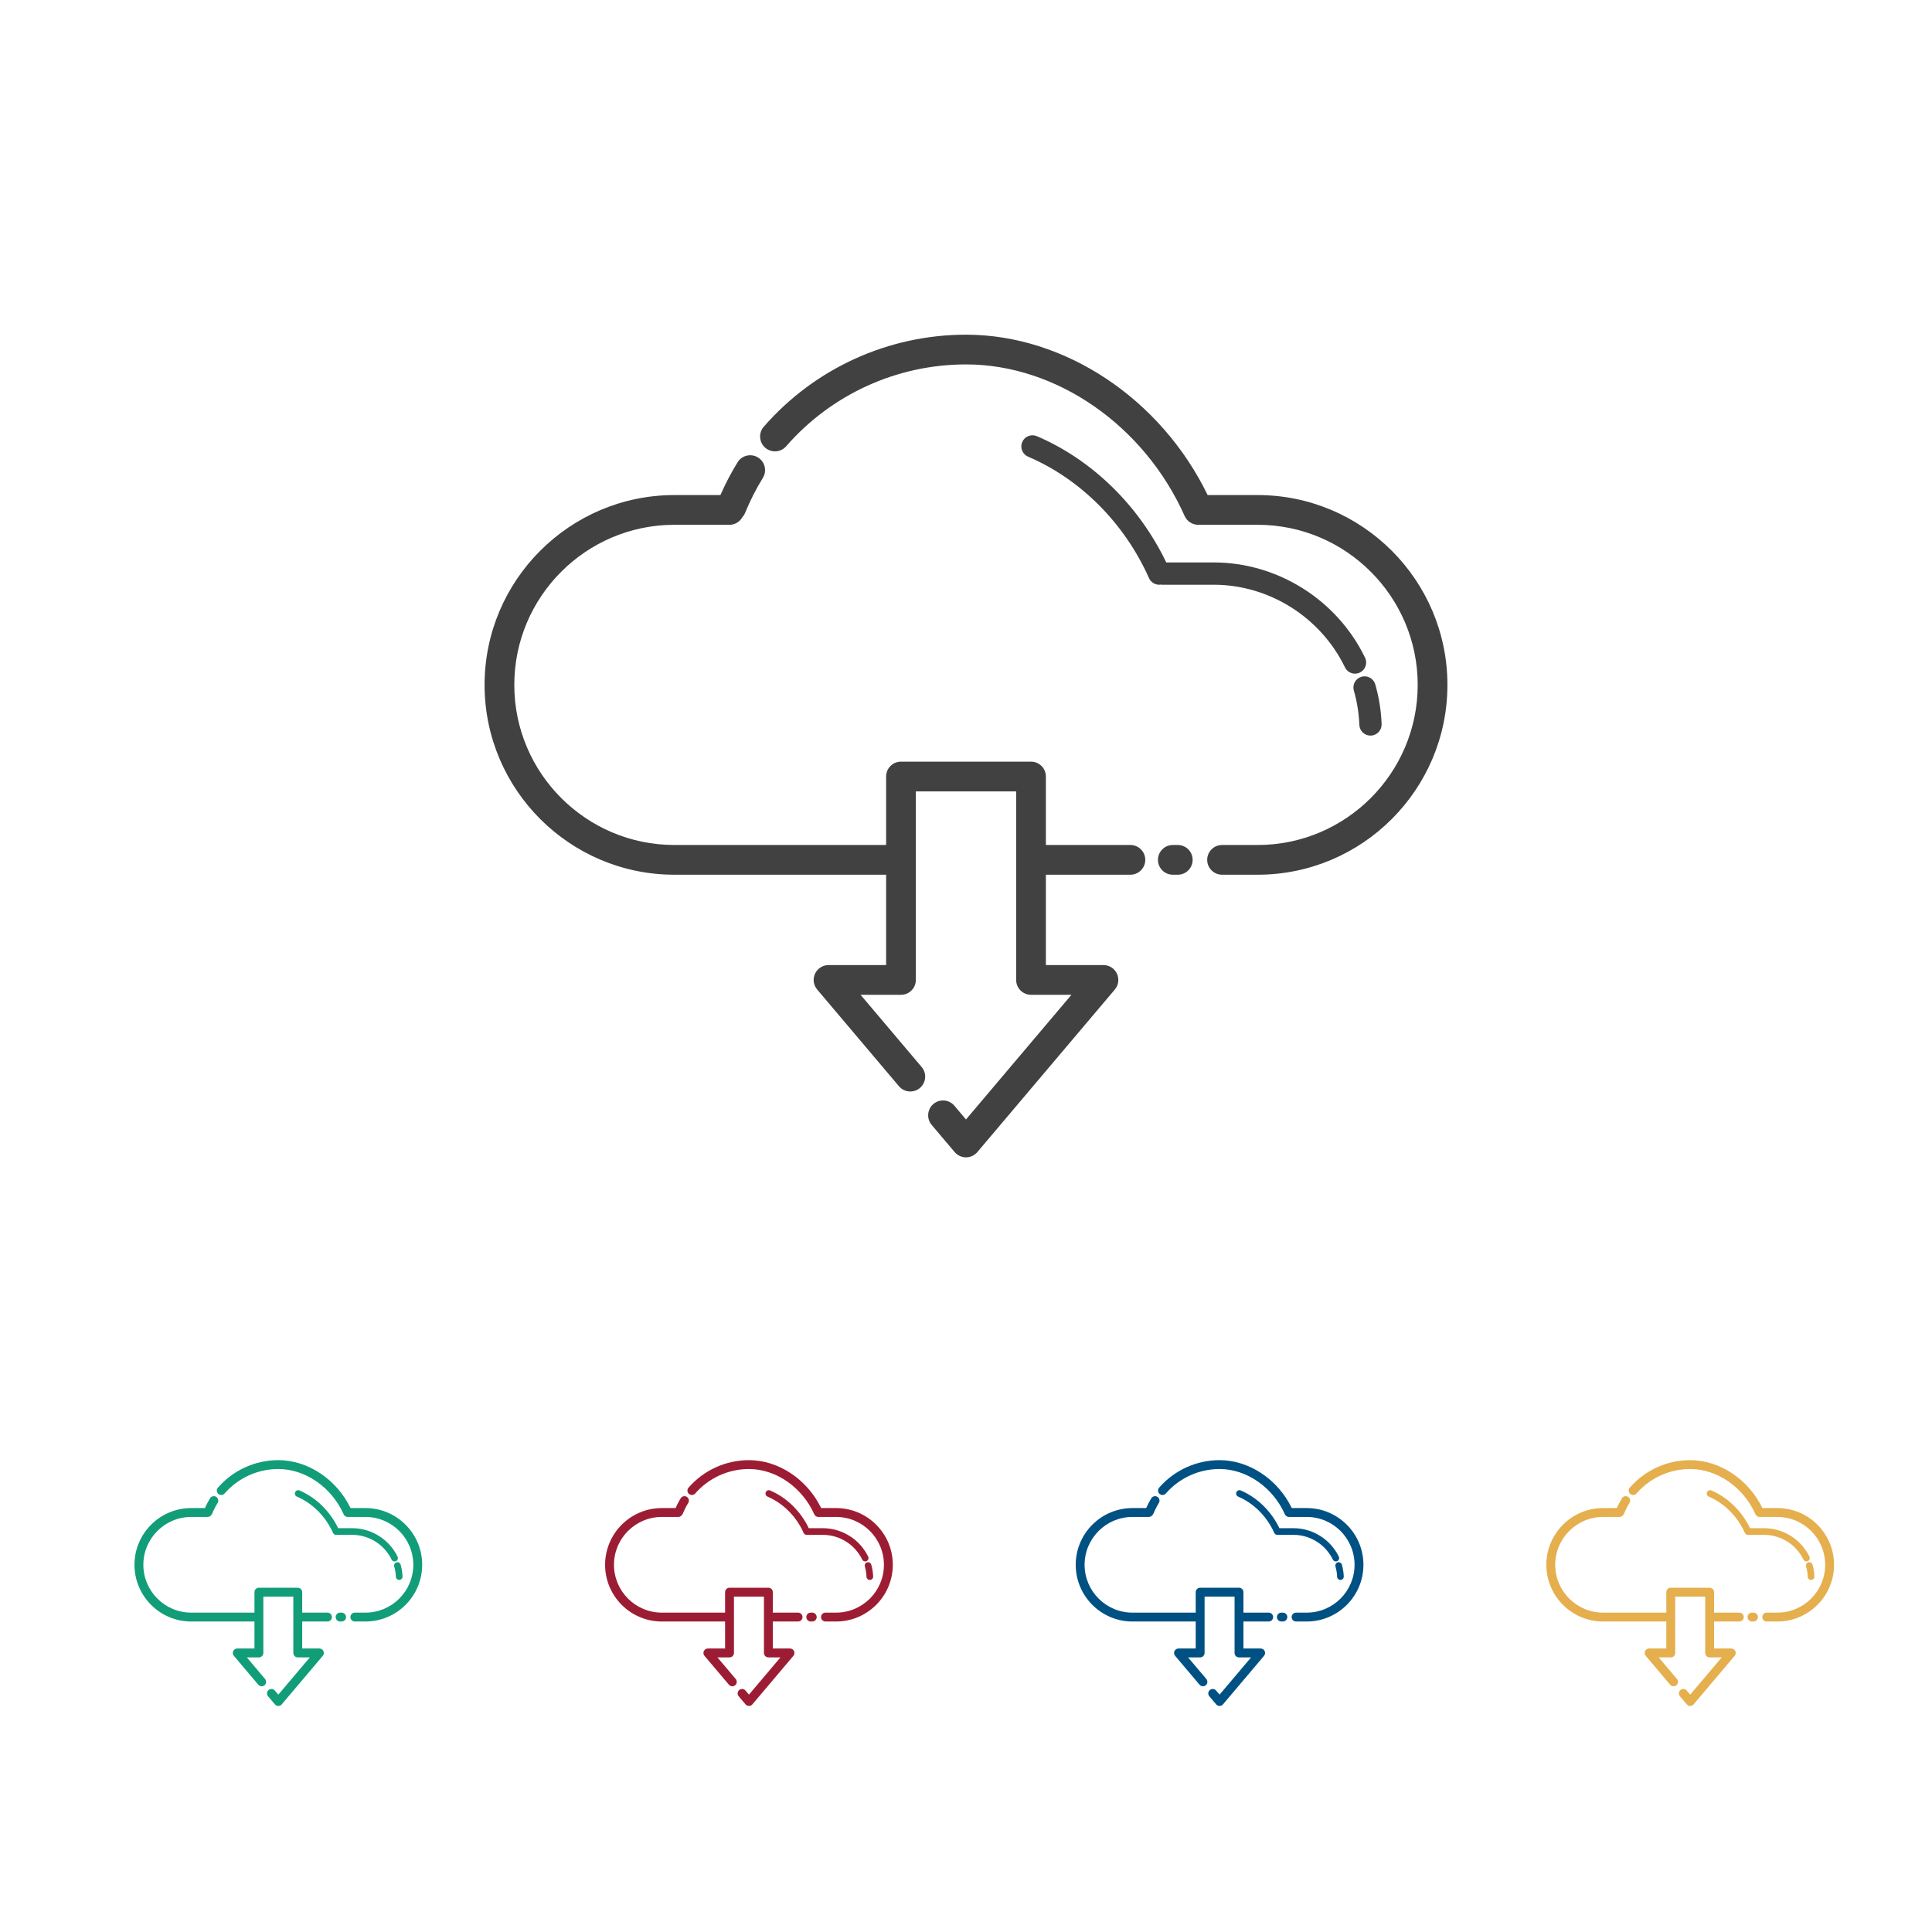
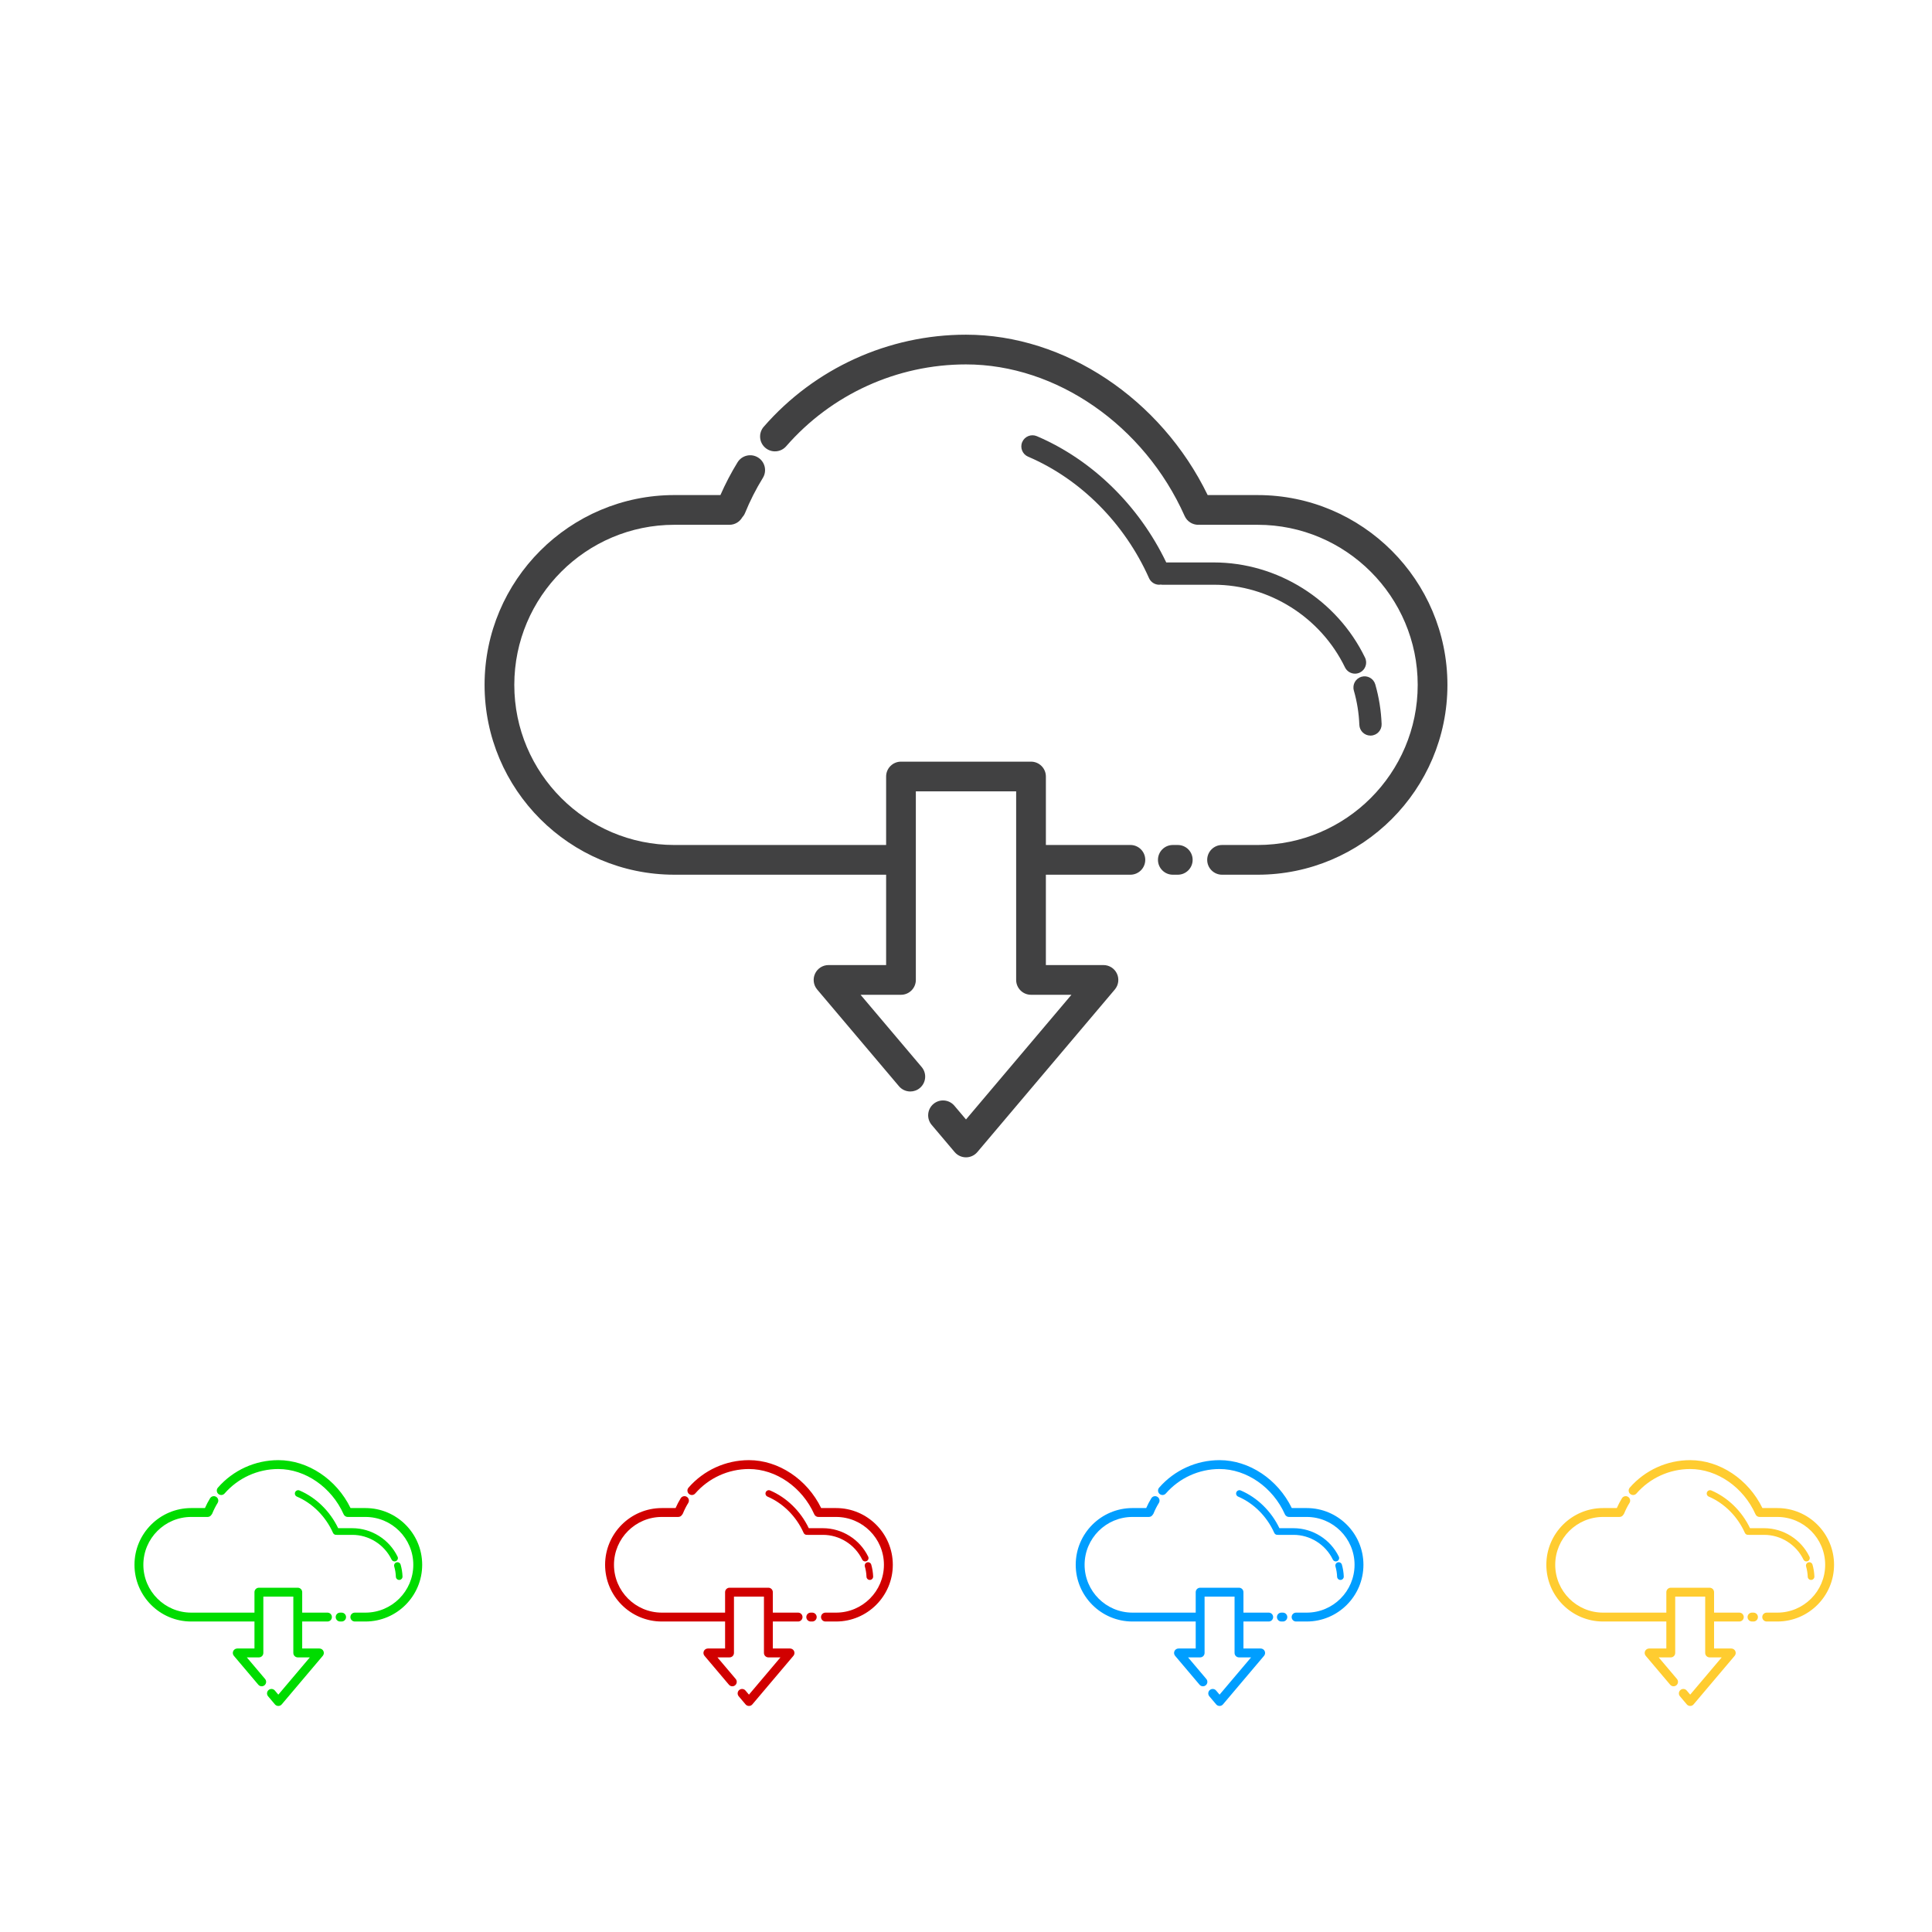
<svg xmlns="http://www.w3.org/2000/svg" viewBox="0 0 693.333 693.333" height="693.333" width="693.333" xml:space="preserve" id="svg2" version="1.1">
  <defs id="defs6">
    <clipPath id="clipPath18" clipPathUnits="userSpaceOnUse">
      <path id="path16" d="M 0,0 H 520 V 520 H 0 Z" />
    </clipPath>
    <radialGradient id="radialGradient28" spreadMethod="pad" gradientTransform="matrix(260,0,0,-260,260,260)" gradientUnits="userSpaceOnUse" r="1" cy="0" cx="0" fy="0" fx="0">
      <stop id="stop24" offset="0" style="stop-opacity:1;stop-color:#ffffff" />
      <stop id="stop26" offset="1" style="stop-opacity:1;stop-color:#e7e8e9" />
    </radialGradient>
    <clipPath id="clipPath38" clipPathUnits="userSpaceOnUse">
      <path id="path36" d="M 0,520 H 520 V 0 H 0 Z" />
    </clipPath>
  </defs>
-   <g transform="matrix(1.333333,0,0,-1.333333,0,693.3333)" id="g10">
-     <g id="g32">
-       <g clip-path="url(#clipPath38)" id="g34">
-         <g transform="translate(317,292.5698)" id="g40">
-           <path id="path42" style="fill:#414142;fill-opacity:1;fill-rule:nonzero;stroke:none" d="m 0,0 h -1.333 c -2.209,0 -4,-1.791 -4,-4 0,-2.209 1.791,-4 4,-4 H 0 c 2.209,0 4,1.791 4,4 0,2.209 -1.791,4 -4,4" />
-         </g>
-         <g transform="translate(338.4854,386.7515)" id="g44">
-           <path id="path46" style="fill:#414142;fill-opacity:1;fill-rule:nonzero;stroke:none" d="m 0,0 h -13.44 c -12.6,25.922 -38.427,43.167 -65.045,43.167 -20.87,0 -40.711,-9.03 -54.434,-24.775 -1.452,-1.665 -1.279,-4.192 0.387,-5.643 1.665,-1.452 4.192,-1.279 5.643,0.386 12.204,14.001 29.847,22.032 48.404,22.032 24.317,0 47.965,-16.395 58.846,-40.796 0.664,-1.488 2.125,-2.372 3.656,-2.372 0.083,0 0.166,0.021 0.249,0.026 C -15.65,-7.98 -15.57,-8 -15.485,-8 H 0 c 23.761,0 43.091,-19.331 43.091,-43.091 0,-23.761 -19.33,-43.091 -43.091,-43.091 h -9.568 c -2.209,0 -4,-1.791 -4,-4 0,-2.209 1.791,-4 4,-4 H 0 c 28.172,0 51.091,22.919 51.091,51.091 C 51.091,-22.919 28.172,0 0,0" />
-         </g>
-         <g transform="translate(312.3887,362.6577)" id="g48">
-           <path id="path50" style="fill:#414142;fill-opacity:1;fill-rule:nonzero;stroke:none" d="m 0,0 c 0.129,-0.017 0.257,-0.039 0.391,-0.039 h 13.886 c 14.916,0 28.787,-8.731 35.337,-22.243 0.518,-1.07 1.588,-1.693 2.701,-1.693 0.44,0 0.885,0.097 1.307,0.302 1.491,0.723 2.113,2.517 1.391,4.008 C 47.467,-4.098 31.478,5.961 14.277,5.961 H 1.509 c -7.333,15.29 -19.923,27.619 -34.829,33.984 -1.521,0.65 -3.286,-0.056 -3.937,-1.581 -0.65,-1.524 0.057,-3.286 1.581,-3.937 14.107,-6.024 25.97,-17.938 32.547,-32.688 0.498,-1.116 1.594,-1.779 2.742,-1.779 0.128,0 0.258,0.023 0.387,0.04" />
-         </g>
-         <g transform="translate(364.3896,334.1401)" id="g52">
-           <path id="path54" style="fill:#414142;fill-opacity:1;fill-rule:nonzero;stroke:none" d="m 0,0 c 0.861,-3.002 1.358,-6.111 1.479,-9.241 0.062,-1.616 1.392,-2.885 2.996,-2.885 0.039,0 0.078,10e-4 0.117,0.002 1.655,0.063 2.946,1.457 2.883,3.113 C 7.336,-5.399 6.762,-1.812 5.768,1.654 5.311,3.247 3.651,4.169 2.057,3.711 0.464,3.254 -0.457,1.593 0,0" />
-         </g>
-         <g transform="translate(304.25,292.5698)" id="g56">
-           <path id="path58" style="fill:#414142;fill-opacity:1;fill-rule:nonzero;stroke:none" d="m 0,0 h -22.75 v 18.43 c 0,2.209 -1.791,4 -4,4 h -35 c -2.209,0 -4,-1.791 -4,-4 V 0 h -56.985 c -23.761,0 -43.091,19.33 -43.091,43.091 0,23.76 19.33,43.091 43.091,43.091 h 14.818 c 1.479,0 2.755,0.811 3.447,2.003 0.309,0.339 0.57,0.729 0.753,1.178 1.328,3.26 2.94,6.434 4.789,9.435 1.16,1.88 0.575,4.345 -1.305,5.504 -1.881,1.16 -4.345,0.573 -5.504,-1.306 -1.739,-2.82 -3.276,-5.78 -4.611,-8.814 h -12.387 c -28.172,0 -51.091,-22.92 -51.091,-51.091 0,-28.172 22.919,-51.091 51.091,-51.091 h 56.985 v -24.32 h -15.5 c -1.557,0 -2.973,-0.904 -3.628,-2.316 -0.656,-1.413 -0.432,-3.077 0.574,-4.267 l 22.011,-26.026 c 0.791,-0.936 1.919,-1.417 3.056,-1.417 0.912,0 1.83,0.31 2.581,0.945 1.687,1.427 1.898,3.951 0.471,5.638 l -16.443,19.443 h 10.878 c 2.209,0 4,1.791 4,4 v 50.75 h 27 v -50.75 c 0,-2.209 1.791,-4 4,-4 h 10.879 l -28.379,-33.555 -3.129,3.7 c -1.426,1.686 -3.95,1.897 -5.637,0.471 -1.687,-1.426 -1.898,-3.951 -0.471,-5.637 l 6.183,-7.312 c 0.76,-0.898 1.877,-1.417 3.054,-1.417 1.177,0 2.294,0.519 3.055,1.417 l 37,43.75 c 1.005,1.19 1.229,2.854 0.574,4.267 -0.656,1.412 -2.071,2.316 -3.629,2.316 h -15.5 V -8 L 0,-8 c 2.209,0 4,1.791 4,4 0,2.209 -1.791,4 -4,4" />
-         </g>
-         <g transform="translate(91.9453,85.96)" id="g60">
-           <path id="path62" style="fill:#129d79;fill-opacity:1;fill-rule:nonzero;stroke:none" d="m 0,0 h -0.398 c -0.66,0 -1.195,-0.535 -1.195,-1.195 0,-0.66 0.535,-1.196 1.195,-1.196 H 0 c 0.66,0 1.195,0.536 1.195,1.196 C 1.195,-0.535 0.66,0 0,0" />
-         </g>
-         <g transform="translate(98.3657,114.1035)" id="g64">
-           <path id="path66" style="fill:#129d79;fill-opacity:1;fill-rule:nonzero;stroke:none" d="m 0,0 h -4.016 c -3.765,7.745 -11.483,12.898 -19.437,12.898 -6.236,0 -12.165,-2.698 -16.265,-7.403 -0.434,-0.497 -0.383,-1.252 0.115,-1.685 0.498,-0.435 1.253,-0.383 1.686,0.115 3.647,4.183 8.919,6.583 14.464,6.583 7.266,0 14.333,-4.899 17.584,-12.191 0.199,-0.444 0.636,-0.709 1.093,-0.709 0.025,0 0.049,0.007 0.074,0.008 0.025,-10e-4 0.049,-0.007 0.075,-0.007 H 0 c 7.1,0 12.876,-5.776 12.876,-12.877 C 12.876,-22.367 7.1,-28.144 0,-28.144 h -2.859 c -0.661,0 -1.196,-0.535 -1.196,-1.195 0,-0.66 0.535,-1.195 1.196,-1.195 H 0 c 8.418,0 15.267,6.848 15.267,15.266 C 15.267,-6.849 8.418,0 0,0" />
-         </g>
-         <g transform="translate(90.5674,106.9033)" id="g68">
-           <path id="path70" style="fill:#129d79;fill-opacity:1;fill-rule:nonzero;stroke:none" d="m 0,0 c 0.039,-0.005 0.077,-0.012 0.117,-0.012 h 4.15 c 4.457,0 8.602,-2.608 10.559,-6.646 0.154,-0.32 0.474,-0.506 0.807,-0.506 0.131,0 0.264,0.029 0.39,0.091 0.446,0.216 0.632,0.752 0.416,1.197 C 14.184,-1.225 9.406,1.781 4.267,1.781 H 0.451 c -2.191,4.57 -5.953,8.253 -10.408,10.156 -0.454,0.194 -0.981,-0.017 -1.176,-0.473 -0.194,-0.455 0.017,-0.982 0.473,-1.177 4.215,-1.8 7.76,-5.359 9.725,-9.767 0.149,-0.333 0.477,-0.532 0.82,-0.532 0.038,0 0.076,0.007 0.115,0.012" />
-         </g>
-         <g transform="translate(106.1064,98.3818)" id="g72">
-           <path id="path74" style="fill:#129d79;fill-opacity:1;fill-rule:nonzero;stroke:none" d="M 0,0 C 0.257,-0.896 0.406,-1.826 0.442,-2.762 0.46,-3.244 0.858,-3.623 1.337,-3.623 h 0.035 c 0.495,0.019 0.88,0.435 0.861,0.931 C 2.192,-1.613 2.021,-0.541 1.723,0.494 1.587,0.971 1.091,1.246 0.614,1.109 0.139,0.973 -0.137,0.476 0,0" />
-         </g>
-         <g transform="translate(88.1357,85.96)" id="g76">
-           <path id="path78" style="fill:#129d79;fill-opacity:1;fill-rule:nonzero;stroke:none" d="m 0,0 h -6.798 v 5.508 c 0,0.659 -0.535,1.195 -1.196,1.195 h -10.458 c -0.66,0 -1.195,-0.536 -1.195,-1.195 V 0 h -17.028 c -7.1,0 -12.877,5.776 -12.877,12.876 0,7.101 5.777,12.877 12.877,12.877 h 4.427 c 0.442,0 0.824,0.242 1.031,0.599 0.092,0.1 0.17,0.217 0.224,0.351 0.397,0.974 0.879,1.923 1.432,2.819 0.346,0.562 0.171,1.299 -0.391,1.645 -0.562,0.347 -1.298,0.172 -1.644,-0.39 -0.52,-0.842 -0.979,-1.727 -1.378,-2.633 h -3.701 c -8.418,0 -15.267,-6.849 -15.267,-15.268 0,-8.418 6.849,-15.267 15.267,-15.267 h 17.028 v -7.266 h -4.632 c -0.465,0 -0.888,-0.271 -1.084,-0.693 -0.196,-0.421 -0.129,-0.92 0.172,-1.275 l 6.577,-7.776 c 0.236,-0.281 0.573,-0.424 0.913,-0.424 0.273,0 0.547,0.093 0.771,0.282 0.504,0.427 0.567,1.181 0.141,1.685 l -4.914,5.81 h 3.251 c 0.66,0 1.195,0.535 1.195,1.195 V 4.312 h 8.069 v -15.165 c 0,-0.66 0.535,-1.195 1.194,-1.195 h 3.251 l -8.48,-10.027 -0.935,1.105 c -0.426,0.504 -1.18,0.568 -1.684,0.142 -0.504,-0.427 -0.567,-1.181 -0.141,-1.685 l 1.848,-2.185 c 0.227,-0.269 0.56,-0.423 0.912,-0.423 0.352,0 0.686,0.154 0.913,0.423 l 11.056,13.073 c 0.3,0.355 0.368,0.854 0.172,1.275 -0.196,0.422 -0.619,0.693 -1.085,0.693 h -4.631 v 7.266 H 0 c 0.66,0 1.195,0.536 1.195,1.196 C 1.195,-0.535 0.66,0 0,0" />
-         </g>
-         <g transform="translate(218.6143,85.96)" id="g80">
-           <path id="path82" style="fill:#9c1d33;fill-opacity:1;fill-rule:nonzero;stroke:none" d="m 0,0 h -0.398 c -0.661,0 -1.196,-0.535 -1.196,-1.195 0,-0.66 0.535,-1.196 1.196,-1.196 H 0 c 0.66,0 1.195,0.536 1.195,1.196 C 1.195,-0.535 0.66,0 0,0" />
-         </g>
-         <g transform="translate(225.0342,114.1035)" id="g84">
-           <path id="path86" style="fill:#9c1d33;fill-opacity:1;fill-rule:nonzero;stroke:none" d="m 0,0 h -4.016 c -3.765,7.745 -11.483,12.898 -19.437,12.898 -6.236,0 -12.165,-2.698 -16.265,-7.403 -0.434,-0.497 -0.382,-1.252 0.115,-1.685 0.498,-0.435 1.253,-0.383 1.686,0.115 3.647,4.183 8.919,6.583 14.464,6.583 7.266,0 14.333,-4.899 17.585,-12.191 0.198,-0.444 0.635,-0.709 1.092,-0.709 0.025,0 0.05,0.007 0.074,0.008 0.026,-10e-4 0.049,-0.007 0.075,-0.007 H 0 c 7.1,0 12.876,-5.776 12.876,-12.877 C 12.876,-22.367 7.1,-28.144 0,-28.144 h -2.859 c -0.66,0 -1.195,-0.535 -1.195,-1.195 0,-0.66 0.535,-1.195 1.195,-1.195 H 0 c 8.418,0 15.267,6.848 15.267,15.266 C 15.267,-6.849 8.418,0 0,0" />
-         </g>
-         <g transform="translate(217.2363,106.9033)" id="g88">
-           <path id="path90" style="fill:#9c1d33;fill-opacity:1;fill-rule:nonzero;stroke:none" d="m 0,0 c 0.039,-0.005 0.077,-0.012 0.117,-0.012 h 4.149 c 4.457,0 8.602,-2.608 10.559,-6.646 0.155,-0.32 0.475,-0.506 0.807,-0.506 0.132,0 0.265,0.029 0.391,0.091 0.446,0.216 0.631,0.752 0.415,1.197 C 14.184,-1.225 9.406,1.781 4.266,1.781 H 0.451 c -2.191,4.57 -5.953,8.253 -10.408,10.156 -0.454,0.194 -0.982,-0.017 -1.176,-0.473 -0.195,-0.455 0.017,-0.982 0.472,-1.177 4.216,-1.8 7.761,-5.359 9.726,-9.767 0.149,-0.333 0.476,-0.532 0.819,-0.532 0.039,0 0.077,0.007 0.116,0.012" />
-         </g>
-         <g transform="translate(232.7749,98.3818)" id="g92">
-           <path id="path94" style="fill:#9c1d33;fill-opacity:1;fill-rule:nonzero;stroke:none" d="M 0,0 C 0.257,-0.896 0.406,-1.826 0.442,-2.762 0.46,-3.244 0.858,-3.623 1.337,-3.623 h 0.035 c 0.495,0.019 0.88,0.435 0.861,0.931 C 2.192,-1.613 2.021,-0.541 1.724,0.494 1.587,0.971 1.091,1.246 0.614,1.109 0.139,0.973 -0.137,0.476 0,0" />
-         </g>
-         <g transform="translate(214.8042,85.96)" id="g96">
-           <path id="path98" style="fill:#9c1d33;fill-opacity:1;fill-rule:nonzero;stroke:none" d="m 0,0 h -6.798 v 5.508 c 0,0.659 -0.535,1.195 -1.195,1.195 h -10.459 c -0.66,0 -1.195,-0.536 -1.195,-1.195 V 0 h -17.028 c -7.1,0 -12.876,5.776 -12.876,12.876 0,7.101 5.776,12.877 12.876,12.877 h 4.428 c 0.441,0 0.823,0.242 1.03,0.599 0.092,0.1 0.17,0.217 0.225,0.351 0.396,0.974 0.878,1.923 1.431,2.819 0.346,0.562 0.172,1.299 -0.39,1.645 -0.562,0.347 -1.299,0.172 -1.645,-0.39 -0.52,-0.842 -0.979,-1.727 -1.378,-2.633 h -3.701 c -8.418,0 -15.267,-6.849 -15.267,-15.268 0,-8.418 6.849,-15.267 15.267,-15.267 h 17.028 v -7.266 h -4.632 c -0.465,0 -0.888,-0.271 -1.084,-0.693 -0.196,-0.421 -0.129,-0.92 0.172,-1.275 l 6.577,-7.776 c 0.236,-0.281 0.573,-0.424 0.913,-0.424 0.273,0 0.547,0.093 0.771,0.282 0.504,0.427 0.567,1.181 0.141,1.685 l -4.914,5.81 h 3.251 c 0.66,0 1.195,0.535 1.195,1.195 V 4.312 h 8.069 v -15.165 c 0,-0.66 0.535,-1.195 1.195,-1.195 h 3.25 l -8.48,-10.027 -0.935,1.105 c -0.426,0.504 -1.18,0.568 -1.684,0.142 -0.504,-0.427 -0.567,-1.181 -0.141,-1.685 l 1.848,-2.185 c 0.227,-0.269 0.561,-0.423 0.912,-0.423 0.352,0 0.686,0.154 0.913,0.423 l 11.057,13.073 c 0.3,0.355 0.367,0.854 0.171,1.275 -0.196,0.422 -0.619,0.693 -1.085,0.693 h -4.631 v 7.266 H 0 c 0.66,0 1.195,0.536 1.195,1.196 C 1.195,-0.535 0.66,0 0,0" />
-         </g>
-         <g transform="translate(345.2822,85.96)" id="g100">
-           <path id="path102" style="fill:#005183;fill-opacity:1;fill-rule:nonzero;stroke:none" d="m 0,0 h -0.397 c -0.661,0 -1.196,-0.535 -1.196,-1.195 0,-0.66 0.535,-1.196 1.196,-1.196 H 0 c 0.66,0 1.195,0.536 1.195,1.196 C 1.195,-0.535 0.66,0 0,0" />
-         </g>
-         <g transform="translate(351.7031,114.1035)" id="g104">
-           <path id="path106" style="fill:#005183;fill-opacity:1;fill-rule:nonzero;stroke:none" d="m 0,0 h -4.017 c -3.764,7.745 -11.482,12.898 -19.436,12.898 -6.236,0 -12.165,-2.698 -16.266,-7.403 -0.433,-0.497 -0.382,-1.252 0.115,-1.685 0.499,-0.435 1.253,-0.383 1.687,0.115 3.647,4.183 8.919,6.583 14.464,6.583 7.266,0 14.333,-4.899 17.584,-12.191 0.199,-0.444 0.636,-0.709 1.093,-0.709 0.024,0 0.049,0.007 0.074,0.008 0.025,-10e-4 0.049,-0.007 0.074,-0.007 H 0 c 7.1,0 12.876,-5.776 12.876,-12.877 C 12.876,-22.367 7.1,-28.144 0,-28.144 h -2.859 c -0.661,0 -1.196,-0.535 -1.196,-1.195 0,-0.66 0.535,-1.195 1.196,-1.195 H 0 c 8.418,0 15.267,6.848 15.267,15.266 C 15.267,-6.849 8.418,0 0,0" />
-         </g>
-         <g transform="translate(343.9043,106.9033)" id="g108">
-           <path id="path110" style="fill:#005183;fill-opacity:1;fill-rule:nonzero;stroke:none" d="m 0,0 c 0.039,-0.005 0.077,-0.012 0.117,-0.012 h 4.15 c 4.457,0 8.602,-2.608 10.559,-6.646 0.154,-0.32 0.475,-0.506 0.807,-0.506 0.132,0 0.264,0.029 0.39,0.091 0.446,0.216 0.632,0.752 0.416,1.197 C 14.185,-1.225 9.406,1.781 4.267,1.781 H 0.451 c -2.191,4.57 -5.953,8.253 -10.407,10.156 -0.454,0.194 -0.982,-0.017 -1.177,-0.473 -0.194,-0.455 0.018,-0.982 0.473,-1.177 4.215,-1.8 7.76,-5.359 9.725,-9.767 0.149,-0.333 0.477,-0.532 0.82,-0.532 0.038,0 0.077,0.007 0.115,0.012" />
-         </g>
-         <g transform="translate(359.4434,98.3818)" id="g112">
-           <path id="path114" style="fill:#005183;fill-opacity:1;fill-rule:nonzero;stroke:none" d="m 0,0 c 0.258,-0.896 0.406,-1.826 0.441,-2.762 0.02,-0.482 0.417,-0.861 0.896,-0.861 h 0.035 c 0.495,0.019 0.881,0.435 0.861,0.931 C 2.192,-1.613 2.021,-0.541 1.724,0.494 1.587,0.971 1.091,1.246 0.614,1.109 0.139,0.973 -0.137,0.476 0,0" />
-         </g>
-         <g transform="translate(341.4727,85.96)" id="g116">
-           <path id="path118" style="fill:#005183;fill-opacity:1;fill-rule:nonzero;stroke:none" d="m 0,0 h -6.798 v 5.508 c 0,0.659 -0.535,1.195 -1.195,1.195 h -10.459 c -0.66,0 -1.195,-0.536 -1.195,-1.195 V 0 h -17.028 c -7.1,0 -12.877,5.776 -12.877,12.876 0,7.101 5.777,12.877 12.877,12.877 h 4.428 c 0.441,0 0.823,0.242 1.03,0.599 0.092,0.1 0.17,0.217 0.225,0.351 0.396,0.974 0.879,1.923 1.43,2.819 0.347,0.562 0.172,1.299 -0.389,1.645 -0.563,0.347 -1.298,0.172 -1.645,-0.39 -0.519,-0.842 -0.979,-1.727 -1.378,-2.633 h -3.701 c -8.419,0 -15.267,-6.849 -15.267,-15.268 0,-8.418 6.848,-15.267 15.267,-15.267 h 17.028 v -7.266 h -4.631 c -0.466,0 -0.889,-0.271 -1.085,-0.693 -0.196,-0.421 -0.129,-0.92 0.172,-1.275 l 6.577,-7.776 c 0.236,-0.281 0.574,-0.424 0.913,-0.424 0.272,0 0.547,0.093 0.771,0.282 0.504,0.427 0.568,1.181 0.141,1.685 l -4.913,5.81 h 3.25 c 0.66,0 1.195,0.535 1.195,1.195 V 4.312 h 8.069 v -15.165 c 0,-0.66 0.535,-1.195 1.195,-1.195 h 3.251 l -8.481,-10.027 -0.934,1.105 c -0.427,0.504 -1.181,0.568 -1.685,0.142 -0.504,-0.427 -0.567,-1.181 -0.14,-1.685 l 1.847,-2.185 c 0.227,-0.269 0.561,-0.423 0.912,-0.423 0.352,0 0.686,0.154 0.913,0.423 l 11.056,13.073 c 0.301,0.355 0.368,0.854 0.172,1.275 -0.196,0.422 -0.619,0.693 -1.084,0.693 h -4.632 v 7.266 H 0 c 0.66,0 1.195,0.536 1.195,1.196 C 1.195,-0.535 0.66,0 0,0" />
-         </g>
-         <g transform="translate(471.9512,85.96)" id="g120">
-           <path id="path122" style="fill:#e5af4e;fill-opacity:1;fill-rule:nonzero;stroke:none" d="m 0,0 h -0.398 c -0.661,0 -1.196,-0.535 -1.196,-1.195 0,-0.66 0.535,-1.196 1.196,-1.196 H 0 c 0.66,0 1.195,0.536 1.195,1.196 C 1.195,-0.535 0.66,0 0,0" />
-         </g>
-         <g transform="translate(478.3711,114.1035)" id="g124">
-           <path id="path126" style="fill:#e5af4e;fill-opacity:1;fill-rule:nonzero;stroke:none" d="m 0,0 h -4.016 c -3.765,7.745 -11.482,12.898 -19.436,12.898 -6.236,0 -12.165,-2.698 -16.266,-7.403 -0.434,-0.497 -0.382,-1.252 0.115,-1.685 0.499,-0.435 1.253,-0.383 1.687,0.115 3.646,4.183 8.919,6.583 14.464,6.583 7.266,0 14.333,-4.899 17.584,-12.191 0.198,-0.444 0.635,-0.709 1.092,-0.709 0.025,0 0.049,0.007 0.075,0.008 0.025,-10e-4 0.049,-0.007 0.074,-0.007 H 0 c 7.101,0 12.877,-5.776 12.877,-12.877 0,-7.099 -5.776,-12.876 -12.877,-12.876 h -2.859 c -0.66,0 -1.196,-0.535 -1.196,-1.195 0,-0.66 0.536,-1.195 1.196,-1.195 H 0 c 8.419,0 15.267,6.848 15.267,15.266 C 15.267,-6.849 8.419,0 0,0" />
-         </g>
-         <g transform="translate(470.5732,106.9033)" id="g128">
-           <path id="path130" style="fill:#e5af4e;fill-opacity:1;fill-rule:nonzero;stroke:none" d="m 0,0 c 0.038,-0.005 0.077,-0.012 0.117,-0.012 h 4.15 c 4.457,0 8.601,-2.608 10.558,-6.646 0.155,-0.32 0.475,-0.506 0.808,-0.506 0.131,0 0.264,0.029 0.39,0.091 0.446,0.216 0.631,0.752 0.415,1.197 C 14.184,-1.225 9.406,1.781 4.267,1.781 H 0.451 c -2.191,4.57 -5.953,8.253 -10.408,10.156 -0.454,0.194 -0.981,-0.017 -1.176,-0.473 -0.194,-0.455 0.017,-0.982 0.473,-1.177 4.215,-1.8 7.76,-5.359 9.725,-9.767 0.149,-0.333 0.476,-0.532 0.82,-0.532 0.038,0 0.076,0.007 0.115,0.012" />
-         </g>
-         <g transform="translate(486.1123,98.3818)" id="g132">
-           <path id="path134" style="fill:#e5af4e;fill-opacity:1;fill-rule:nonzero;stroke:none" d="M 0,0 C 0.257,-0.896 0.405,-1.826 0.441,-2.762 0.46,-3.244 0.857,-3.623 1.337,-3.623 h 0.035 c 0.494,0.019 0.88,0.435 0.861,0.931 C 2.191,-1.613 2.021,-0.541 1.723,0.494 1.587,0.971 1.091,1.246 0.614,1.109 0.139,0.973 -0.137,0.476 0,0" />
-         </g>
-         <g transform="translate(468.1416,85.96)" id="g136">
-           <path id="path138" style="fill:#e5af4e;fill-opacity:1;fill-rule:nonzero;stroke:none" d="m 0,0 h -6.799 v 5.508 c 0,0.659 -0.535,1.195 -1.194,1.195 h -10.459 c -0.66,0 -1.195,-0.536 -1.195,-1.195 V 0 h -17.029 c -7.099,0 -12.876,5.776 -12.876,12.876 0,7.101 5.777,12.877 12.876,12.877 h 4.428 c 0.442,0 0.823,0.242 1.03,0.599 0.093,0.1 0.171,0.217 0.225,0.351 0.397,0.974 0.879,1.923 1.431,2.819 0.347,0.562 0.172,1.299 -0.389,1.645 -0.563,0.347 -1.299,0.172 -1.646,-0.39 -0.519,-0.842 -0.978,-1.727 -1.377,-2.633 h -3.702 c -8.418,0 -15.266,-6.849 -15.266,-15.268 0,-8.418 6.848,-15.267 15.266,-15.267 h 17.029 v -7.266 h -4.632 c -0.465,0 -0.889,-0.271 -1.084,-0.693 -0.197,-0.421 -0.129,-0.92 0.172,-1.275 l 6.577,-7.776 c 0.236,-0.281 0.573,-0.424 0.913,-0.424 0.272,0 0.547,0.093 0.771,0.282 0.504,0.427 0.567,1.181 0.141,1.685 l -4.914,5.81 h 3.251 c 0.66,0 1.195,0.535 1.195,1.195 V 4.312 h 8.069 v -15.165 c 0,-0.66 0.535,-1.195 1.195,-1.195 h 3.25 l -8.48,-10.027 -0.935,1.105 c -0.426,0.504 -1.18,0.568 -1.685,0.142 -0.504,-0.427 -0.566,-1.181 -0.14,-1.685 l 1.847,-2.185 c 0.228,-0.269 0.561,-0.423 0.913,-0.423 0.352,0 0.686,0.154 0.912,0.423 l 11.057,13.073 c 0.301,0.355 0.367,0.854 0.172,1.275 -0.196,0.422 -0.619,0.693 -1.085,0.693 h -4.632 v 7.266 H 0 c 0.66,0 1.195,0.536 1.195,1.196 C 1.195,-0.535 0.66,0 0,0" />
-         </g>
-       </g>
-     </g>
-   </g>
+   <path id="path42" style="fill:#414142;fill-opacity:1;fill-rule:nonzero;stroke:none;stroke-width:1.333" d="m 422.667,303.24 h -1.777 c -2.945,0 -5.333,2.388 -5.333,5.333 0,2.945 2.388,5.333 5.333,5.333 h 1.777 c 2.945,0 5.333,-2.388 5.333,-5.333 0,-2.945 -2.388,-5.333 -5.333,-5.333" />
+   <path id="path46" style="fill:#414142;fill-opacity:1;fill-rule:nonzero;stroke:none;stroke-width:1.333" d="m 451.314,177.665 h -17.92 c -16.8,-34.563 -51.236,-57.556 -86.727,-57.556 -27.827,0 -54.281,12.04 -72.579,33.033 -1.936,2.22 -1.705,5.589 0.516,7.524 2.22,1.936 5.589,1.705 7.524,-0.515 16.272,-18.668 39.796,-29.376 64.539,-29.376 32.423,0 63.953,21.86 78.461,54.395 0.885,1.984 2.833,3.163 4.875,3.163 0.111,0 0.221,-0.028 0.332,-0.035 0.112,0.007 0.219,0.033 0.332,0.033 h 20.647 c 31.681,0 57.455,25.775 57.455,57.455 0,31.681 -25.773,57.455 -57.455,57.455 h -12.757 c -2.945,0 -5.333,2.388 -5.333,5.333 0,2.945 2.388,5.333 5.333,5.333 h 12.757 c 37.563,0 68.121,-30.559 68.121,-68.121 0,-37.563 -30.559,-68.121 -68.121,-68.121" />
+   <path id="path50" style="fill:#414142;fill-opacity:1;fill-rule:nonzero;stroke:none;stroke-width:1.333" d="m 416.518,209.79 c 0.172,0.023 0.343,0.052 0.521,0.052 h 18.515 c 19.888,0 38.383,11.641 47.116,29.657 0.691,1.427 2.117,2.257 3.601,2.257 0.587,0 1.18,-0.129 1.743,-0.403 1.988,-0.964 2.817,-3.356 1.855,-5.344 -10.061,-20.756 -31.38,-34.168 -54.315,-34.168 h -17.024 c -9.777,-20.387 -26.564,-36.825 -46.439,-45.312 -2.028,-0.867 -4.381,0.075 -5.249,2.108 -0.867,2.032 0.076,4.381 2.108,5.249 18.809,8.032 34.627,23.917 43.396,43.584 0.664,1.488 2.125,2.372 3.656,2.372 0.171,0 0.344,-0.031 0.516,-0.053" />
+   <path id="path54" style="fill:#414142;fill-opacity:1;fill-rule:nonzero;stroke:none;stroke-width:1.333" d="m 485.853,247.813 c 1.148,4.003 1.811,8.148 1.972,12.321 0.083,2.155 1.856,3.847 3.995,3.847 0.052,0 0.104,-10e-4 0.156,-0.003 2.207,-0.084 3.928,-1.943 3.844,-4.151 -0.185,-4.816 -0.951,-9.599 -2.276,-14.22 -0.609,-2.124 -2.823,-3.353 -4.948,-2.743 -2.124,0.609 -3.352,2.824 -2.743,4.948" />
+   <path id="path58" style="fill:#414142;fill-opacity:1;fill-rule:nonzero;stroke:none;stroke-width:1.333" d="m 405.667,303.24 h -30.333 v -24.573 c 0,-2.945 -2.388,-5.333 -5.333,-5.333 h -46.667 c -2.945,0 -5.333,2.388 -5.333,5.333 v 24.573 h -75.98 c -31.681,0 -57.455,-25.773 -57.455,-57.455 0,-31.68 25.773,-57.455 57.455,-57.455 h 19.757 c 1.972,0 3.673,-1.081 4.596,-2.671 0.412,-0.452 0.76,-0.972 1.004,-1.571 1.771,-4.347 3.92,-8.579 6.385,-12.58 1.547,-2.507 0.767,-5.793 -1.74,-7.339 -2.508,-1.547 -5.793,-0.764 -7.339,1.741 -2.319,3.76 -4.368,7.707 -6.148,11.752 H 242.02 c -37.563,0 -68.121,30.56 -68.121,68.121 0,37.563 30.559,68.121 68.121,68.121 H 318 v 32.427 h -20.667 c -2.076,0 -3.964,1.205 -4.837,3.088 -0.875,1.884 -0.576,4.103 0.765,5.689 l 29.348,34.701 c 1.055,1.248 2.559,1.889 4.075,1.889 1.216,0 2.44,-0.413 3.441,-1.26 2.249,-1.903 2.531,-5.268 0.628,-7.517 l -21.924,-25.924 h 14.504 c 2.945,0 5.333,-2.388 5.333,-5.333 v -67.667 h 36 v 67.667 c 0,2.945 2.388,5.333 5.333,5.333 h 14.505 l -37.839,44.74 -4.172,-4.933 c -1.901,-2.248 -5.267,-2.529 -7.516,-0.628 -2.249,1.901 -2.531,5.268 -0.628,7.516 l 8.244,9.749 c 1.013,1.197 2.503,1.889 4.072,1.889 1.569,0 3.059,-0.692 4.073,-1.889 l 49.333,-58.333 c 1.34,-1.587 1.639,-3.805 0.765,-5.689 -0.875,-1.883 -2.761,-3.088 -4.839,-3.088 h -20.667 v -32.427 h 30.333 c 2.945,0 5.333,-2.388 5.333,-5.333 0,-2.945 -2.388,-5.333 -5.333,-5.333" />
+   <path id="path62" style="fill:#00dc00;fill-opacity:1;fill-rule:nonzero;stroke:none;stroke-width:1.333" d="m 122.594,578.72 h -0.531 c -0.88,0 -1.593,0.713 -1.593,1.593 0,0.88 0.713,1.595 1.593,1.595 h 0.531 c 0.88,0 1.593,-0.715 1.593,-1.595 0,-0.88 -0.713,-1.593 -1.593,-1.593" />
+   <path id="path66" style="fill:#00dc00;fill-opacity:1;fill-rule:nonzero;stroke:none;stroke-width:1.333" d="m 131.154,541.195 h -5.355 c -5.02,-10.327 -15.311,-17.197 -25.916,-17.197 -8.315,0 -16.22,3.597 -21.687,9.871 -0.579,0.663 -0.511,1.669 0.153,2.247 0.664,0.58 1.671,0.511 2.248,-0.153 4.863,-5.577 11.892,-8.777 19.285,-8.777 9.688,0 19.111,6.532 23.445,16.255 0.265,0.592 0.848,0.945 1.457,0.945 0.033,0 0.065,-0.009 0.099,-0.011 0.033,10e-4 0.065,0.009 0.1,0.009 h 6.169 c 9.467,0 17.168,7.701 17.168,17.169 0,9.465 -7.701,17.168 -17.168,17.168 h -3.812 c -0.881,0 -1.595,0.713 -1.595,1.593 0,0.88 0.713,1.593 1.595,1.593 h 3.812 c 11.224,0 20.356,-9.131 20.356,-20.355 0,-11.225 -9.132,-20.357 -20.356,-20.357" />
+   <path id="path70" style="fill:#00dc00;fill-opacity:1;fill-rule:nonzero;stroke:none;stroke-width:1.333" d="m 120.757,550.796 c 0.052,0.007 0.103,0.016 0.156,0.016 h 5.533 c 5.943,0 11.469,3.477 14.079,8.861 0.205,0.427 0.632,0.675 1.076,0.675 0.175,0 0.352,-0.039 0.52,-0.121 0.595,-0.288 0.843,-1.003 0.555,-1.596 -3.007,-6.201 -9.377,-10.209 -16.229,-10.209 h -5.088 c -2.921,-6.093 -7.937,-11.004 -13.877,-13.541 -0.605,-0.259 -1.308,0.023 -1.568,0.631 -0.259,0.607 0.023,1.309 0.631,1.569 5.62,2.4 10.347,7.145 12.967,13.023 0.199,0.444 0.636,0.709 1.093,0.709 0.051,0 0.101,-0.009 0.153,-0.016" />
+   <path id="path74" style="fill:#00dc00;fill-opacity:1;fill-rule:nonzero;stroke:none;stroke-width:1.333" d="m 141.475,562.158 c 0.343,1.195 0.541,2.435 0.589,3.683 0.024,0.643 0.555,1.148 1.193,1.148 h 0.047 c 0.66,-0.025 1.173,-0.58 1.148,-1.241 -0.055,-1.439 -0.283,-2.868 -0.68,-4.248 -0.181,-0.636 -0.843,-1.003 -1.479,-0.82 -0.633,0.181 -1.001,0.844 -0.819,1.479" />
+   <path id="path78" style="fill:#00dc00;fill-opacity:1;fill-rule:nonzero;stroke:none;stroke-width:1.333" d="m 117.514,578.72 h -9.064 v -7.344 c 0,-0.879 -0.713,-1.593 -1.595,-1.593 H 92.912 c -0.88,0 -1.593,0.715 -1.593,1.593 v 7.344 h -22.704 c -9.467,0 -17.169,-7.701 -17.169,-17.168 0,-9.468 7.703,-17.169 17.169,-17.169 h 5.903 c 0.589,0 1.099,-0.323 1.375,-0.799 0.123,-0.133 0.227,-0.289 0.299,-0.468 0.529,-1.299 1.172,-2.564 1.909,-3.759 0.461,-0.749 0.228,-1.732 -0.521,-2.193 -0.749,-0.463 -1.731,-0.229 -2.192,0.52 -0.693,1.123 -1.305,2.303 -1.837,3.511 h -4.935 c -11.224,0 -20.356,9.132 -20.356,20.357 0,11.224 9.132,20.356 20.356,20.356 h 22.704 v 9.688 h -6.176 c -0.62,0 -1.184,0.361 -1.445,0.924 -0.261,0.561 -0.172,1.227 0.229,1.7 l 8.769,10.368 c 0.315,0.375 0.764,0.565 1.217,0.565 0.364,0 0.729,-0.124 1.028,-0.376 0.672,-0.569 0.756,-1.575 0.188,-2.247 l -6.552,-7.747 h 4.335 c 0.88,0 1.593,-0.713 1.593,-1.593 v -20.22 h 10.759 v 20.22 c 0,0.88 0.713,1.593 1.592,1.593 h 4.335 L 99.884,608.153 98.637,606.68 c -0.568,-0.672 -1.573,-0.757 -2.245,-0.189 -0.672,0.569 -0.756,1.575 -0.188,2.247 l 2.464,2.913 c 0.303,0.359 0.747,0.564 1.216,0.564 0.469,0 0.915,-0.205 1.217,-0.564 L 115.842,594.22 c 0.4,-0.473 0.491,-1.139 0.229,-1.7 -0.261,-0.563 -0.825,-0.924 -1.447,-0.924 h -6.175 v -9.688 h 9.064 c 0.88,0 1.593,-0.715 1.593,-1.595 0,-0.88 -0.713,-1.593 -1.593,-1.593" />
+   <path id="path82" style="fill:#d10000;fill-opacity:1;fill-rule:nonzero;stroke:none;stroke-width:1.333" d="m 291.486,578.72 h -0.531 c -0.881,0 -1.595,0.713 -1.595,1.593 0,0.88 0.713,1.595 1.595,1.595 h 0.531 c 0.88,0 1.593,-0.715 1.593,-1.595 0,-0.88 -0.713,-1.593 -1.593,-1.593" />
+   <path id="path86" style="fill:#d10000;fill-opacity:1;fill-rule:nonzero;stroke:none;stroke-width:1.333" d="m 300.046,541.195 h -5.355 c -5.02,-10.327 -15.311,-17.197 -25.916,-17.197 -8.315,0 -16.22,3.597 -21.687,9.871 -0.579,0.663 -0.509,1.669 0.153,2.247 0.664,0.58 1.671,0.511 2.248,-0.153 4.863,-5.577 11.892,-8.777 19.285,-8.777 9.688,0 19.111,6.532 23.447,16.255 0.264,0.592 0.847,0.945 1.456,0.945 0.033,0 0.067,-0.009 0.099,-0.011 0.035,10e-4 0.065,0.009 0.1,0.009 h 6.169 c 9.467,0 17.168,7.701 17.168,17.169 0,9.465 -7.701,17.168 -17.168,17.168 h -3.812 c -0.88,0 -1.593,0.713 -1.593,1.593 0,0.88 0.713,1.593 1.593,1.593 h 3.812 c 11.224,0 20.356,-9.131 20.356,-20.355 0,-11.225 -9.132,-20.357 -20.356,-20.357" />
+   <path id="path90" style="fill:#d10000;fill-opacity:1;fill-rule:nonzero;stroke:none;stroke-width:1.333" d="m 289.648,550.796 c 0.052,0.007 0.103,0.016 0.156,0.016 h 5.532 c 5.943,0 11.469,3.477 14.079,8.861 0.207,0.427 0.633,0.675 1.076,0.675 0.176,0 0.353,-0.039 0.521,-0.121 0.595,-0.288 0.841,-1.003 0.553,-1.596 -3.005,-6.201 -9.376,-10.209 -16.229,-10.209 h -5.087 c -2.921,-6.093 -7.937,-11.004 -13.877,-13.541 -0.605,-0.259 -1.309,0.023 -1.568,0.631 -0.26,0.607 0.023,1.309 0.629,1.569 5.621,2.4 10.348,7.145 12.968,13.023 0.199,0.444 0.635,0.709 1.092,0.709 0.052,0 0.103,-0.009 0.155,-0.016" />
+   <path id="path94" style="fill:#d10000;fill-opacity:1;fill-rule:nonzero;stroke:none;stroke-width:1.333" d="m 310.367,562.158 c 0.343,1.195 0.541,2.435 0.589,3.683 0.024,0.643 0.555,1.148 1.193,1.148 h 0.047 c 0.66,-0.025 1.173,-0.58 1.148,-1.241 -0.055,-1.439 -0.283,-2.868 -0.679,-4.248 -0.183,-0.636 -0.844,-1.003 -1.48,-0.82 -0.633,0.181 -1.001,0.844 -0.819,1.479" />
+   <path id="path98" style="fill:#d10000;fill-opacity:1;fill-rule:nonzero;stroke:none;stroke-width:1.333" d="m 286.406,578.72 h -9.064 v -7.344 c 0,-0.879 -0.713,-1.593 -1.593,-1.593 h -13.945 c -0.88,0 -1.593,0.715 -1.593,1.593 v 7.344 h -22.704 c -9.467,0 -17.168,-7.701 -17.168,-17.168 0,-9.468 7.701,-17.169 17.168,-17.169 h 5.904 c 0.588,0 1.097,-0.323 1.373,-0.799 0.123,-0.133 0.227,-0.289 0.3,-0.468 0.528,-1.299 1.171,-2.564 1.908,-3.759 0.461,-0.749 0.229,-1.732 -0.52,-2.193 -0.749,-0.463 -1.732,-0.229 -2.193,0.52 -0.693,1.123 -1.305,2.303 -1.837,3.511 h -4.935 c -11.224,0 -20.356,9.132 -20.356,20.357 0,11.224 9.132,20.356 20.356,20.356 h 22.704 v 9.688 h -6.176 c -0.62,0 -1.184,0.361 -1.445,0.924 -0.261,0.561 -0.172,1.227 0.229,1.7 l 8.769,10.368 c 0.315,0.375 0.764,0.565 1.217,0.565 0.364,0 0.729,-0.124 1.028,-0.376 0.672,-0.569 0.756,-1.575 0.188,-2.247 l -6.552,-7.747 h 4.335 c 0.88,0 1.593,-0.713 1.593,-1.593 v -20.22 h 10.759 v 20.22 c 0,0.88 0.713,1.593 1.593,1.593 h 4.333 l -11.307,13.369 -1.247,-1.473 c -0.568,-0.672 -1.573,-0.757 -2.245,-0.189 -0.672,0.569 -0.756,1.575 -0.188,2.247 l 2.464,2.913 c 0.303,0.359 0.748,0.564 1.216,0.564 0.469,0 0.915,-0.205 1.217,-0.564 L 284.735,594.22 c 0.4,-0.473 0.489,-1.139 0.228,-1.7 -0.261,-0.563 -0.825,-0.924 -1.447,-0.924 h -6.175 v -9.688 h 9.064 c 0.88,0 1.593,-0.715 1.593,-1.595 0,-0.88 -0.713,-1.593 -1.593,-1.593" />
+   <path id="path102" style="fill:#009eff;fill-opacity:1;fill-rule:nonzero;stroke:none;stroke-width:1.333" d="m 460.376,578.72 h -0.529 c -0.881,0 -1.595,0.713 -1.595,1.593 0,0.88 0.713,1.595 1.595,1.595 h 0.529 c 0.88,0 1.593,-0.715 1.593,-1.595 0,-0.88 -0.713,-1.593 -1.593,-1.593" />
+   <path id="path106" style="fill:#009eff;fill-opacity:1;fill-rule:nonzero;stroke:none;stroke-width:1.333" d="m 468.937,541.195 h -5.356 C 458.563,530.869 448.272,523.998 437.667,523.998 c -8.315,0 -16.22,3.597 -21.688,9.871 -0.577,0.663 -0.509,1.669 0.153,2.247 0.665,0.58 1.671,0.511 2.249,-0.153 4.863,-5.577 11.892,-8.777 19.285,-8.777 9.688,0 19.111,6.532 23.445,16.255 0.265,0.592 0.848,0.945 1.457,0.945 0.032,0 0.065,-0.009 0.099,-0.011 0.033,10e-4 0.065,0.009 0.099,0.009 h 6.171 c 9.467,0 17.168,7.701 17.168,17.169 0,9.465 -7.701,17.168 -17.168,17.168 h -3.812 c -0.881,0 -1.595,0.713 -1.595,1.593 0,0.88 0.713,1.593 1.595,1.593 h 3.812 c 11.224,0 20.356,-9.131 20.356,-20.355 0,-11.225 -9.132,-20.357 -20.356,-20.357" />
+   <path id="path110" style="fill:#009eff;fill-opacity:1;fill-rule:nonzero;stroke:none;stroke-width:1.333" d="m 458.539,550.796 c 0.052,0.007 0.103,0.016 0.156,0.016 h 5.533 c 5.943,0 11.469,3.477 14.079,8.861 0.205,0.427 0.633,0.675 1.076,0.675 0.176,0 0.352,-0.039 0.52,-0.121 0.595,-0.288 0.843,-1.003 0.555,-1.596 -3.005,-6.201 -9.377,-10.209 -16.229,-10.209 h -5.088 c -2.921,-6.093 -7.937,-11.004 -13.876,-13.541 -0.605,-0.259 -1.309,0.023 -1.569,0.631 -0.259,0.607 0.024,1.309 0.631,1.569 5.62,2.4 10.347,7.145 12.967,13.023 0.199,0.444 0.636,0.709 1.093,0.709 0.051,0 0.103,-0.009 0.153,-0.016" />
+   <path id="path114" style="fill:#009eff;fill-opacity:1;fill-rule:nonzero;stroke:none;stroke-width:1.333" d="m 479.258,562.158 c 0.344,1.195 0.541,2.435 0.588,3.683 0.027,0.643 0.556,1.148 1.195,1.148 h 0.047 c 0.66,-0.025 1.175,-0.58 1.148,-1.241 -0.055,-1.439 -0.283,-2.868 -0.679,-4.248 -0.183,-0.636 -0.844,-1.003 -1.48,-0.82 -0.633,0.181 -1.001,0.844 -0.819,1.479" />
+   <path id="path118" style="fill:#009eff;fill-opacity:1;fill-rule:nonzero;stroke:none;stroke-width:1.333" d="m 455.297,578.72 h -9.064 v -7.344 c 0,-0.879 -0.713,-1.593 -1.593,-1.593 h -13.945 c -0.88,0 -1.593,0.715 -1.593,1.593 v 7.344 h -22.704 c -9.467,0 -17.169,-7.701 -17.169,-17.168 0,-9.468 7.703,-17.169 17.169,-17.169 h 5.904 c 0.588,0 1.097,-0.323 1.373,-0.799 0.123,-0.133 0.227,-0.289 0.3,-0.468 0.528,-1.299 1.172,-2.564 1.907,-3.759 0.463,-0.749 0.229,-1.732 -0.519,-2.193 -0.751,-0.463 -1.731,-0.229 -2.193,0.52 -0.692,1.123 -1.305,2.303 -1.837,3.511 h -4.935 c -11.225,0 -20.356,9.132 -20.356,20.357 0,11.224 9.131,20.356 20.356,20.356 h 22.704 v 9.688 h -6.175 c -0.621,0 -1.185,0.361 -1.447,0.924 -0.261,0.561 -0.172,1.227 0.229,1.7 l 8.769,10.368 c 0.315,0.375 0.765,0.565 1.217,0.565 0.363,0 0.729,-0.124 1.028,-0.376 0.672,-0.569 0.757,-1.575 0.188,-2.247 l -6.551,-7.747 h 4.333 c 0.88,0 1.593,-0.713 1.593,-1.593 v -20.22 h 10.759 v 20.22 c 0,0.88 0.713,1.593 1.593,1.593 h 4.335 l -11.308,13.369 -1.245,-1.473 c -0.569,-0.672 -1.575,-0.757 -2.247,-0.189 -0.672,0.569 -0.756,1.575 -0.187,2.247 l 2.463,2.913 c 0.303,0.359 0.748,0.564 1.216,0.564 0.469,0 0.915,-0.205 1.217,-0.564 L 453.625,594.22 c 0.401,-0.473 0.491,-1.139 0.229,-1.7 -0.261,-0.563 -0.825,-0.924 -1.445,-0.924 h -6.176 v -9.688 h 9.064 c 0.88,0 1.593,-0.715 1.593,-1.595 0,-0.88 -0.713,-1.593 -1.593,-1.593" />
+   <path id="path122" style="fill:#ffcc30;fill-opacity:1;fill-rule:nonzero;stroke:none;stroke-width:1.333" d="m 629.268,578.72 h -0.531 c -0.881,0 -1.595,0.713 -1.595,1.593 0,0.88 0.713,1.595 1.595,1.595 h 0.531 c 0.88,0 1.593,-0.715 1.593,-1.595 0,-0.88 -0.713,-1.593 -1.593,-1.593" />
+   <path id="path126" style="fill:#ffcc30;fill-opacity:1;fill-rule:nonzero;stroke:none;stroke-width:1.333" d="m 637.828,541.195 h -5.355 c -5.02,-10.327 -15.309,-17.197 -25.915,-17.197 -8.315,0 -16.22,3.597 -21.688,9.871 -0.579,0.663 -0.509,1.669 0.153,2.247 0.665,0.58 1.671,0.511 2.249,-0.153 4.861,-5.577 11.892,-8.777 19.285,-8.777 9.688,0 19.111,6.532 23.445,16.255 0.264,0.592 0.847,0.945 1.456,0.945 0.033,0 0.065,-0.009 0.1,-0.011 0.033,10e-4 0.065,0.009 0.099,0.009 h 6.169 c 9.468,0 17.169,7.701 17.169,17.169 0,9.465 -7.701,17.168 -17.169,17.168 h -3.812 c -0.88,0 -1.595,0.713 -1.595,1.593 0,0.88 0.715,1.593 1.595,1.593 h 3.812 c 11.225,0 20.356,-9.131 20.356,-20.355 0,-11.225 -9.131,-20.357 -20.356,-20.357" />
+   <path id="path130" style="fill:#ffcc30;fill-opacity:1;fill-rule:nonzero;stroke:none;stroke-width:1.333" d="m 627.431,550.796 c 0.051,0.007 0.103,0.016 0.156,0.016 h 5.533 c 5.943,0 11.468,3.477 14.077,8.861 0.207,0.427 0.633,0.675 1.077,0.675 0.175,0 0.352,-0.039 0.52,-0.121 0.595,-0.288 0.841,-1.003 0.553,-1.596 -3.005,-6.201 -9.376,-10.209 -16.228,-10.209 h -5.088 c -2.921,-6.093 -7.937,-11.004 -13.877,-13.541 -0.605,-0.259 -1.308,0.023 -1.568,0.631 -0.259,0.607 0.023,1.309 0.631,1.569 5.62,2.4 10.347,7.145 12.967,13.023 0.199,0.444 0.635,0.709 1.093,0.709 0.051,0 0.101,-0.009 0.153,-0.016" />
+   <path id="path134" style="fill:#ffcc30;fill-opacity:1;fill-rule:nonzero;stroke:none;stroke-width:1.333" d="m 648.15,562.158 c 0.343,1.195 0.54,2.435 0.588,3.683 0.025,0.643 0.555,1.148 1.195,1.148 h 0.047 c 0.659,-0.025 1.173,-0.58 1.148,-1.241 -0.056,-1.439 -0.283,-2.868 -0.68,-4.248 -0.181,-0.636 -0.843,-1.003 -1.479,-0.82 -0.633,0.181 -1.001,0.844 -0.819,1.479" />
+   <path id="path138" style="fill:#ffcc30;fill-opacity:1;fill-rule:nonzero;stroke:none;stroke-width:1.333" d="m 624.189,578.72 h -9.065 v -7.344 c 0,-0.879 -0.713,-1.593 -1.592,-1.593 h -13.945 c -0.88,0 -1.593,0.715 -1.593,1.593 v 7.344 h -22.705 c -9.465,0 -17.168,-7.701 -17.168,-17.168 0,-9.468 7.703,-17.169 17.168,-17.169 h 5.904 c 0.589,0 1.097,-0.323 1.373,-0.799 0.124,-0.133 0.228,-0.289 0.3,-0.468 0.529,-1.299 1.172,-2.564 1.908,-3.759 0.463,-0.749 0.229,-1.732 -0.519,-2.193 -0.751,-0.463 -1.732,-0.229 -2.195,0.52 -0.692,1.123 -1.304,2.303 -1.836,3.511 h -4.936 c -11.224,0 -20.355,9.132 -20.355,20.357 0,11.224 9.131,20.356 20.355,20.356 h 22.705 v 9.688 h -6.176 c -0.62,0 -1.185,0.361 -1.445,0.924 -0.263,0.561 -0.172,1.227 0.229,1.7 l 8.769,10.368 c 0.315,0.375 0.764,0.565 1.217,0.565 0.363,0 0.729,-0.124 1.028,-0.376 0.672,-0.569 0.756,-1.575 0.188,-2.247 l -6.552,-7.747 h 4.335 c 0.88,0 1.593,-0.713 1.593,-1.593 v -20.22 h 10.759 v 20.22 c 0,0.88 0.713,1.593 1.593,1.593 h 4.333 l -11.307,13.369 -1.247,-1.473 c -0.568,-0.672 -1.573,-0.757 -2.247,-0.189 -0.672,0.569 -0.755,1.575 -0.187,2.247 l 2.463,2.913 c 0.304,0.359 0.748,0.564 1.217,0.564 0.469,0 0.915,-0.205 1.216,-0.564 L 622.517,594.22 c 0.401,-0.473 0.489,-1.139 0.229,-1.7 -0.261,-0.563 -0.825,-0.924 -1.447,-0.924 h -6.176 v -9.688 h 9.065 c 0.88,0 1.593,-0.715 1.593,-1.595 0,-0.88 -0.713,-1.593 -1.593,-1.593" />
</svg>
